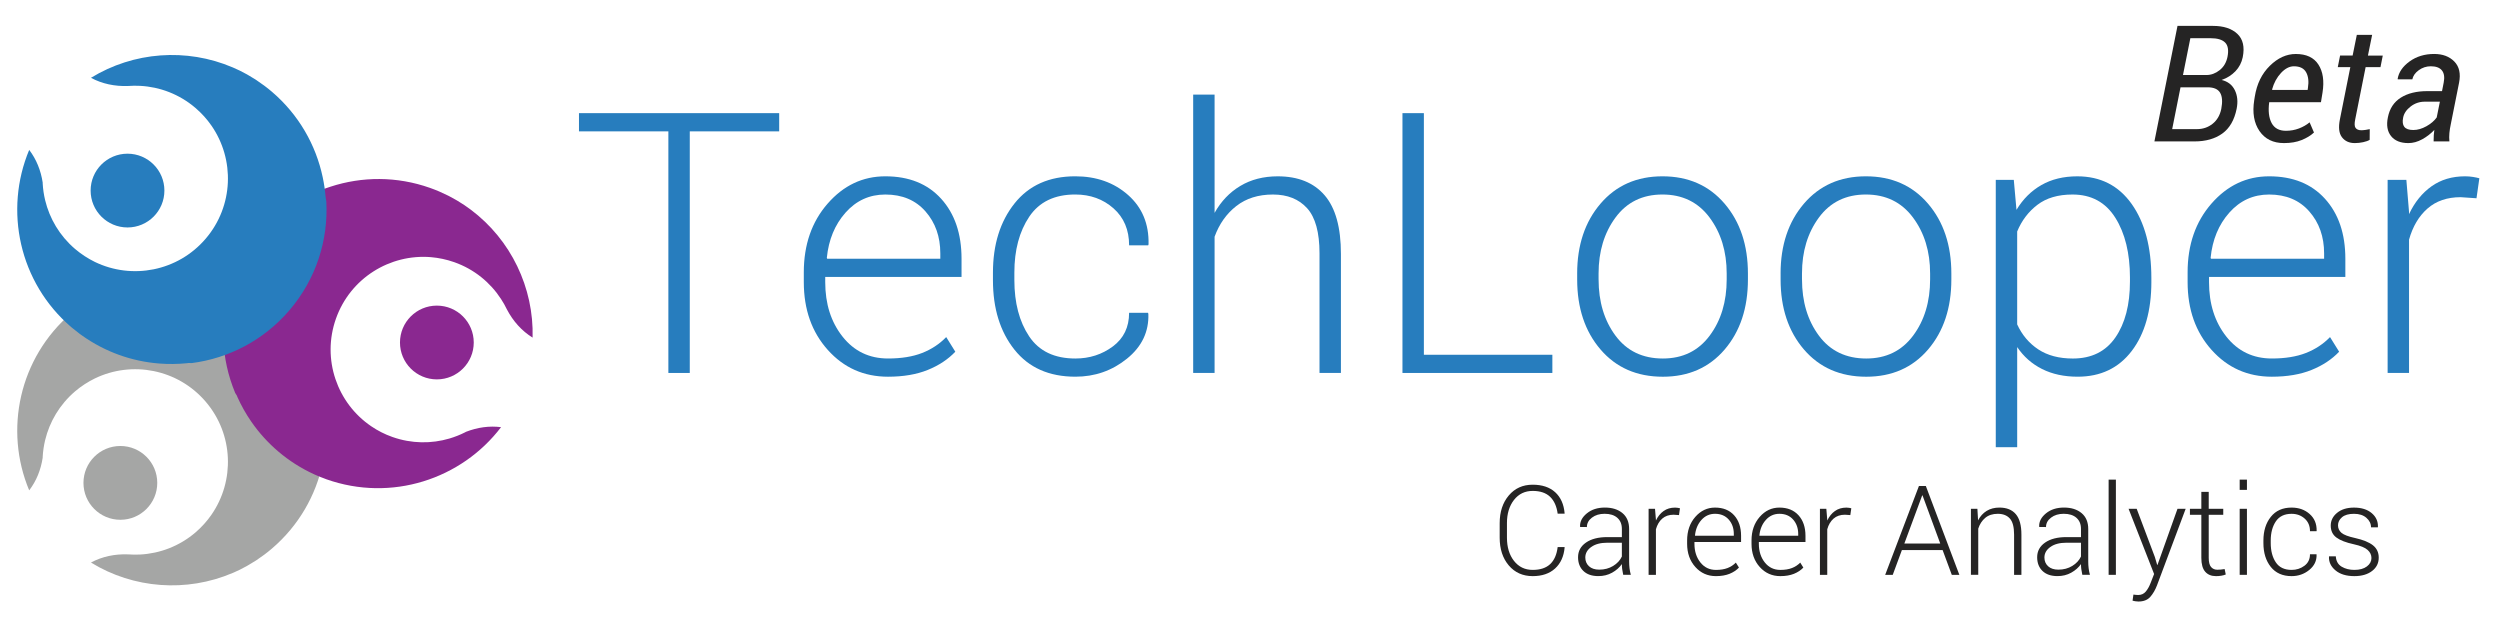
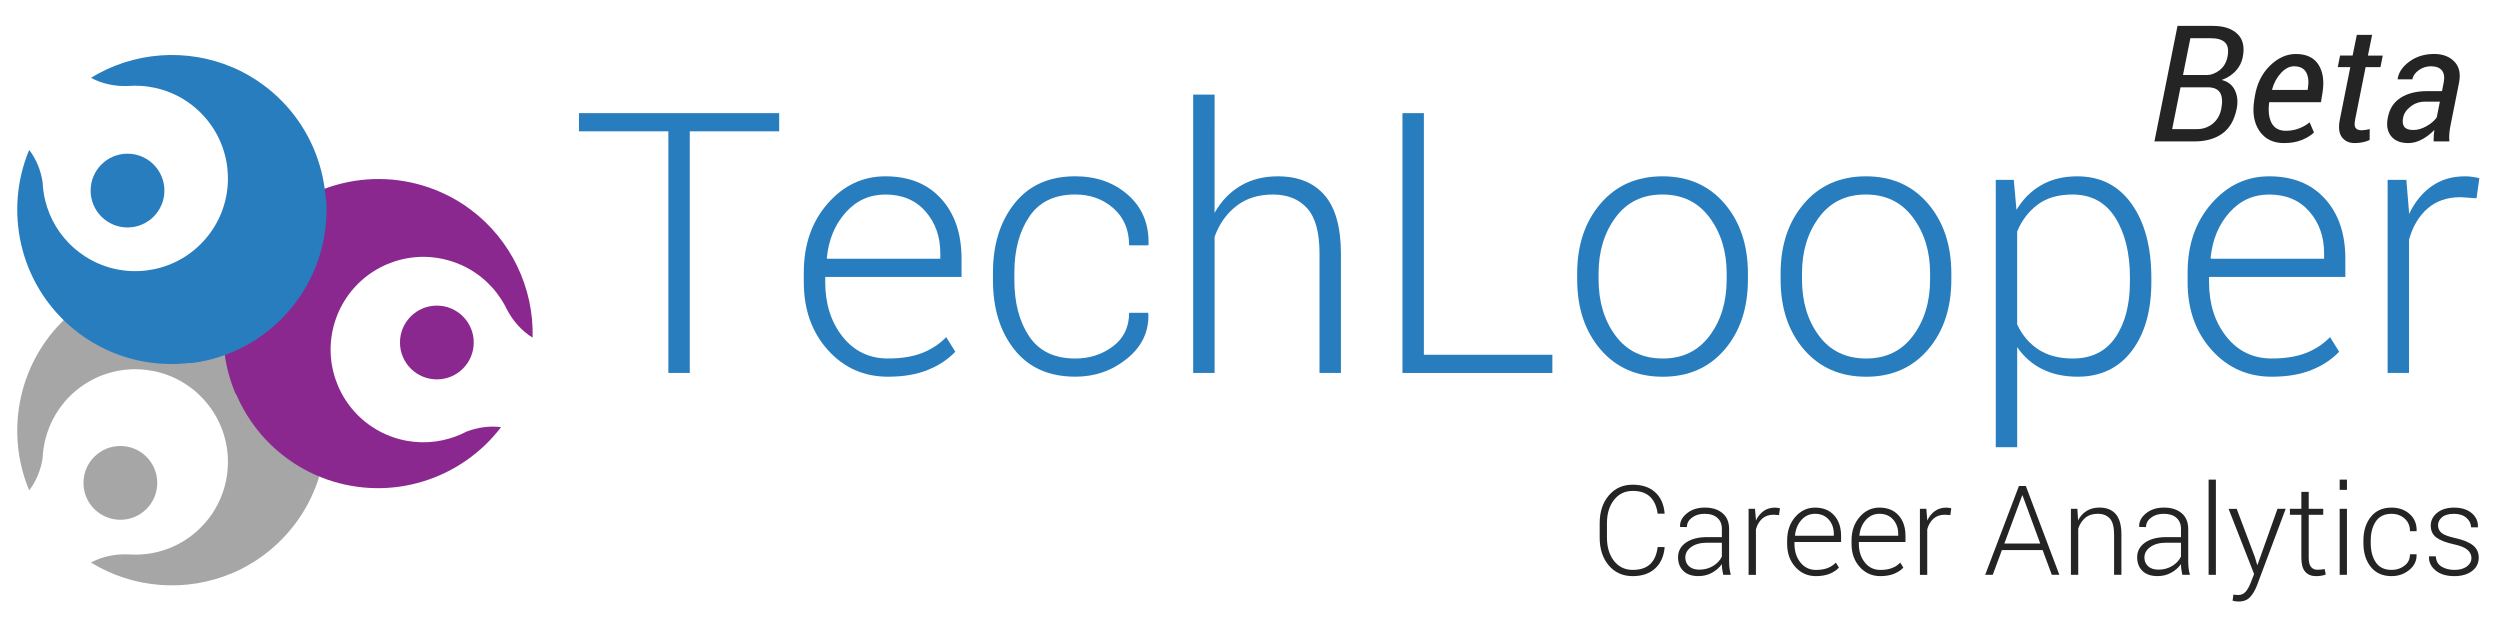
<svg xmlns="http://www.w3.org/2000/svg" version="1.1" id="Layer_1" x="0px" y="0px" width="200px" height="50px" viewBox="0 0 200 50" enable-background="new 0 0 200 50" xml:space="preserve">
  <circle fill="#A5A6A5" cx="9.629" cy="38.631" r="2.952" />
  <circle fill="#8A2890" cx="34.949" cy="27.4" r="2.951" />
-   <path fill="#A5A6A5" d="M26.106,35.104c-0.018,0.123-0.044,0.242-0.058,0.365c-0.041,0.53-0.121,1.059-0.231,1.581  c-0.544,2.572-1.908,4.991-4.062,6.834c-0.397,0.339-0.81,0.648-1.235,0.929c-0.033,0.021-0.065,0.043-0.098,0.062  c-0.171,0.109-0.343,0.216-0.519,0.314c-0.049,0.03-0.099,0.062-0.149,0.088c-0.186,0.104-0.377,0.205-0.567,0.3  c-0.159,0.073-0.318,0.147-0.48,0.221c-0.033,0.013-0.066,0.028-0.099,0.041c-3.681,1.57-7.924,1.259-11.331-0.836  c0.893-0.481,1.914-0.694,2.977-0.653c0.318,0.023,0.638,0.028,0.956,0.012c1.575-0.082,3.136-0.664,4.428-1.766  c0.496-0.429,0.922-0.902,1.276-1.414c1.877-2.701,1.78-6.428-0.458-9.047c-2.237-2.615-5.904-3.293-8.865-1.861  C7.033,30.546,6.497,30.891,6,31.314c-1.234,1.059-2.035,2.43-2.389,3.896c-0.105,0.438-0.17,0.879-0.195,1.325l-0.001,0.082  c-0.147,0.971-0.507,1.864-1.079,2.612C0.315,34.408,1.521,28.632,5.712,25.05c0.041-0.036,0.084-0.069,0.125-0.103  c0.173-0.145,0.35-0.285,0.529-0.417c0.063-0.047,0.125-0.093,0.188-0.137c1.867-1.327,4-2.071,6.163-2.245  c0.746-0.062,1.494-0.054,2.237,0.021l0.136,0.021c0.085,0,0.167-0.005,0.25-0.007c2.935,0.379,5.745,1.804,7.82,4.231  C25.305,28.924,26.269,32.048,26.106,35.104z" />
-   <path fill="#8A2890" d="M24.621,15.653c0.116-0.045,0.233-0.083,0.346-0.133c0.481-0.229,0.976-0.424,1.483-0.588  c2.501-0.815,5.279-0.845,7.95,0.099c0.494,0.174,0.966,0.378,1.422,0.606c0.035,0.018,0.071,0.035,0.106,0.053  c0.179,0.093,0.357,0.19,0.53,0.291c0.051,0.03,0.1,0.057,0.151,0.087c0.184,0.108,0.363,0.225,0.541,0.342  c0.146,0.099,0.29,0.202,0.431,0.305c0.029,0.021,0.058,0.042,0.086,0.064c3.203,2.401,5.049,6.234,4.941,10.23  c-0.864-0.532-1.56-1.311-2.053-2.251c-0.138-0.287-0.295-0.566-0.47-0.833c-0.858-1.322-2.142-2.386-3.744-2.951  c-0.615-0.216-1.241-0.348-1.862-0.401c-3.278-0.273-6.456,1.673-7.604,4.921s0.1,6.761,2.82,8.605  c0.515,0.352,1.083,0.644,1.699,0.86c1.531,0.541,3.121,0.549,4.568,0.121c0.431-0.129,0.848-0.293,1.247-0.495l0.072-0.041  c0.915-0.355,1.87-0.492,2.804-0.371c-3.171,4.166-8.775,6.01-13.974,4.169c-0.052-0.018-0.101-0.038-0.15-0.059  c-0.212-0.077-0.423-0.159-0.626-0.249c-0.071-0.03-0.14-0.062-0.211-0.092c-2.083-0.954-3.795-2.434-5.026-4.217  c-0.425-0.615-0.793-1.269-1.099-1.949l-0.051-0.129c-0.041-0.07-0.088-0.141-0.131-0.209c-1.14-2.731-1.311-5.879-0.246-8.89  C19.672,19.436,21.893,17.043,24.621,15.653z" />
+   <path fill="#A5A6A5" d="M26.106,35.104c-0.018,0.123-0.044,0.242-0.058,0.365c-0.041,0.53-0.121,1.059-0.231,1.581  c-0.544,2.572-1.908,4.991-4.062,6.834c-0.397,0.339-0.81,0.648-1.235,0.929c-0.033,0.021-0.065,0.043-0.098,0.062  c-0.171,0.109-0.343,0.216-0.519,0.314c-0.049,0.029-0.099,0.062-0.149,0.088c-0.186,0.104-0.377,0.205-0.567,0.3  c-0.159,0.073-0.318,0.147-0.48,0.221c-0.033,0.013-0.066,0.028-0.099,0.041c-3.681,1.57-7.924,1.259-11.331-0.836  c0.893-0.481,1.914-0.694,2.977-0.653c0.318,0.023,0.638,0.028,0.956,0.012c1.575-0.081,3.136-0.663,4.428-1.766  c0.496-0.429,0.922-0.902,1.276-1.414c1.877-2.701,1.78-6.428-0.458-9.047c-2.237-2.615-5.904-3.293-8.865-1.861  C7.033,30.546,6.497,30.891,6,31.314c-1.234,1.059-2.035,2.43-2.389,3.896c-0.105,0.438-0.17,0.879-0.195,1.325l-0.001,0.082  c-0.147,0.971-0.507,1.863-1.079,2.611c-2.021-4.82-0.815-10.597,3.376-14.179c0.041-0.036,0.084-0.069,0.125-0.103  c0.173-0.146,0.35-0.285,0.529-0.417c0.063-0.047,0.125-0.093,0.188-0.137c1.867-1.327,4-2.071,6.163-2.245  c0.746-0.062,1.494-0.054,2.237,0.021l0.136,0.021c0.085,0,0.167-0.005,0.25-0.007c2.935,0.379,5.745,1.804,7.82,4.231  C25.305,28.924,26.269,32.048,26.106,35.104z" />
+   <path fill="#8A2890" d="M24.621,15.653c0.116-0.045,0.233-0.083,0.346-0.133c0.481-0.229,0.976-0.424,1.483-0.588  c2.501-0.815,5.279-0.845,7.95,0.099c0.494,0.174,0.966,0.378,1.422,0.606c0.035,0.018,0.071,0.035,0.106,0.053  c0.179,0.093,0.357,0.19,0.53,0.291c0.051,0.03,0.1,0.057,0.151,0.087c0.184,0.108,0.363,0.225,0.541,0.342  c0.146,0.099,0.29,0.202,0.431,0.305c0.029,0.021,0.058,0.042,0.086,0.064c3.203,2.401,5.049,6.234,4.941,10.23  c-0.864-0.532-1.56-1.311-2.053-2.251c-0.138-0.287-0.295-0.566-0.47-0.833c-0.858-1.322-2.142-2.386-3.744-2.951  c-0.615-0.216-1.241-0.348-1.862-0.401c-3.278-0.273-6.456,1.673-7.604,4.921s0.1,6.761,2.82,8.605  c0.515,0.352,1.083,0.644,1.699,0.859c1.531,0.541,3.121,0.549,4.568,0.121c0.431-0.129,0.848-0.293,1.247-0.495l0.072-0.041  c0.915-0.354,1.87-0.492,2.804-0.371c-3.171,4.166-8.775,6.011-13.974,4.169c-0.052-0.018-0.101-0.037-0.15-0.059  c-0.212-0.077-0.423-0.159-0.626-0.249c-0.071-0.03-0.14-0.062-0.211-0.093c-2.083-0.953-3.795-2.434-5.026-4.217  c-0.425-0.615-0.793-1.269-1.099-1.949l-0.051-0.129c-0.041-0.069-0.088-0.141-0.131-0.209c-1.14-2.73-1.311-5.879-0.246-8.89  C19.672,19.436,21.893,17.043,24.621,15.653z" />
  <circle fill="#277DBE" cx="10.201" cy="15.246" r="2.951" />
-   <path fill="#277DBE" d="M26.106,16.124c-0.018-0.123-0.044-0.244-0.058-0.366c-0.041-0.53-0.121-1.058-0.231-1.579  c-0.544-2.574-1.908-4.995-4.062-6.837c-0.397-0.338-0.81-0.646-1.235-0.927c-0.033-0.021-0.065-0.043-0.098-0.065  c-0.171-0.11-0.343-0.212-0.519-0.313c-0.049-0.029-0.099-0.06-0.149-0.088c-0.186-0.104-0.377-0.203-0.567-0.297  c-0.159-0.078-0.318-0.149-0.48-0.22c-0.033-0.015-0.066-0.029-0.099-0.043c-3.681-1.571-7.924-1.255-11.331,0.836  C8.17,6.707,9.191,6.92,10.254,6.878c0.318-0.023,0.638-0.027,0.956-0.01c1.575,0.082,3.136,0.664,4.428,1.768  c0.496,0.425,0.922,0.9,1.276,1.411c1.877,2.703,1.78,6.429-0.458,9.047c-2.237,2.619-5.904,3.294-8.865,1.861  C7.033,20.681,6.497,20.335,6,19.912c-1.234-1.056-2.035-2.429-2.389-3.896c-0.105-0.437-0.17-0.881-0.195-1.326l-0.001-0.084  c-0.147-0.969-0.507-1.865-1.079-2.614C0.315,16.819,1.521,22.598,5.712,26.18c0.041,0.033,0.084,0.066,0.125,0.101  c0.173,0.144,0.35,0.284,0.529,0.418c0.063,0.046,0.125,0.093,0.188,0.136c1.867,1.329,4,2.073,6.163,2.245  c0.746,0.06,1.494,0.051,2.237-0.022l0.136-0.019c0.085,0,0.167,0.005,0.25,0.008c2.935-0.38,5.745-1.805,7.82-4.233  C25.305,22.302,26.269,19.182,26.106,16.124z" />
+   <path fill="#277DBE" d="M26.106,16.124c-0.018-0.123-0.044-0.244-0.058-0.366c-0.041-0.53-0.121-1.058-0.231-1.579  c-0.544-2.574-1.908-4.995-4.062-6.837c-0.397-0.338-0.81-0.646-1.235-0.927c-0.033-0.021-0.065-0.043-0.098-0.065  c-0.171-0.11-0.343-0.212-0.519-0.313c-0.049-0.029-0.099-0.06-0.149-0.088c-0.186-0.104-0.377-0.203-0.567-0.297  c-0.159-0.078-0.318-0.149-0.48-0.22c-0.033-0.015-0.066-0.029-0.099-0.043c-3.681-1.571-7.924-1.255-11.331,0.836  C8.17,6.707,9.191,6.92,10.254,6.878c0.318-0.023,0.638-0.027,0.956-0.01c1.575,0.082,3.136,0.664,4.428,1.768  c0.496,0.425,0.922,0.9,1.276,1.411c1.877,2.703,1.78,6.429-0.458,9.047c-2.237,2.619-5.904,3.294-8.865,1.861  C7.033,20.681,6.497,20.335,6,19.912c-1.234-1.056-2.035-2.429-2.389-3.896c-0.105-0.437-0.17-0.881-0.195-1.326l-0.001-0.084  c-0.147-0.969-0.507-1.865-1.079-2.614C0.315,16.819,1.521,22.598,5.712,26.18c0.041,0.033,0.084,0.066,0.125,0.102  c0.173,0.144,0.35,0.283,0.529,0.418c0.063,0.046,0.125,0.093,0.188,0.136c1.867,1.329,4,2.073,6.163,2.245  c0.746,0.061,1.494,0.051,2.237-0.021l0.136-0.02c0.085,0,0.167,0.005,0.25,0.008c2.935-0.38,5.745-1.805,7.82-4.233  C25.305,22.302,26.269,19.182,26.106,16.124z" />
  <g enable-background="new    ">
-     <path fill="#277DBE" d="M62.334,10.509h-7.152v19.328H53.47V10.509h-7.152V9.052h16.017V10.509z" />
-     <path fill="#277DBE" d="M71.042,30.137c-1.932,0-3.538-0.714-4.818-2.142c-1.28-1.427-1.92-3.235-1.92-5.424v-0.785   c0-2.208,0.635-4.04,1.906-5.496s2.81-2.185,4.618-2.185c1.894,0,3.383,0.6,4.468,1.799s1.627,2.798,1.627,4.797v1.456H66.018   v0.413c0,1.737,0.461,3.19,1.385,4.358c0.923,1.168,2.136,1.752,3.64,1.752c1.065,0,1.975-0.147,2.727-0.442   c0.751-0.295,1.394-0.719,1.927-1.271l0.728,1.17c-0.581,0.612-1.316,1.098-2.206,1.458C73.329,29.956,72.27,30.137,71.042,30.137z    M70.828,15.562c-1.266,0-2.327,0.482-3.183,1.445s-1.356,2.171-1.499,3.623l0.029,0.071h9.05v-0.428   c0-1.338-0.395-2.458-1.185-3.359S72.18,15.562,70.828,15.562z" />
-     <path fill="#277DBE" d="M86.031,28.681c1.132,0,2.131-0.322,2.998-0.967c0.866-0.645,1.299-1.541,1.299-2.688h1.513l0.028,0.086   c0.047,1.427-0.523,2.621-1.713,3.583c-1.19,0.961-2.565,1.441-4.125,1.441c-2.104,0-3.729-0.721-4.875-2.163   c-1.147-1.441-1.72-3.295-1.72-5.56v-0.6c0-2.246,0.576-4.092,1.727-5.539c1.151-1.446,2.77-2.17,4.854-2.17   c1.694,0,3.105,0.5,4.233,1.499c1.127,0.999,1.672,2.312,1.634,3.94l-0.028,0.085h-1.527c0-1.236-0.417-2.225-1.25-2.962   c-0.833-0.737-1.854-1.106-3.062-1.106c-1.656,0-2.881,0.592-3.676,1.775s-1.192,2.674-1.192,4.471v0.599   c0,1.825,0.395,3.327,1.185,4.506C83.124,28.092,84.356,28.681,86.031,28.681z" />
-     <path fill="#277DBE" d="M97.166,17.032c0.514-0.923,1.199-1.642,2.056-2.155c0.857-0.515,1.856-0.771,2.998-0.771   c1.628,0,2.877,0.505,3.748,1.514s1.306,2.574,1.306,4.696v9.521h-1.713v-9.569c0-1.678-0.331-2.882-0.992-3.611   s-1.573-1.095-2.733-1.095c-1.171,0-2.148,0.308-2.934,0.923s-1.363,1.433-1.735,2.453v10.899h-1.713V7.567h1.713V17.032z" />
+     <path fill="#277DBE" d="M62.334,10.509h-7.152v19.328H53.47V10.509h-7.152V9.052h16.017L62.334,10.509L62.334,10.509z" />
+     <path fill="#277DBE" d="M71.042,30.137c-1.932,0-3.538-0.714-4.818-2.142c-1.28-1.427-1.92-3.235-1.92-5.424v-0.785   c0-2.208,0.635-4.04,1.906-5.496s2.81-2.185,4.618-2.185c1.894,0,3.383,0.6,4.468,1.799c1.085,1.199,1.627,2.798,1.627,4.797v1.456   H66.018v0.413c0,1.737,0.461,3.19,1.385,4.358c0.923,1.168,2.136,1.752,3.64,1.752c1.065,0,1.975-0.146,2.727-0.441   c0.751-0.295,1.394-0.719,1.927-1.271l0.728,1.17c-0.581,0.612-1.316,1.098-2.206,1.458C73.329,29.956,72.27,30.137,71.042,30.137z    M70.828,15.562c-1.266,0-2.327,0.482-3.183,1.445s-1.356,2.171-1.499,3.623l0.029,0.071h9.05v-0.428   c0-1.338-0.395-2.458-1.185-3.359S72.18,15.562,70.828,15.562z" />
+     <path fill="#277DBE" d="M86.031,28.682c1.132,0,2.131-0.322,2.998-0.968c0.866-0.646,1.299-1.541,1.299-2.688h1.513l0.028,0.086   c0.047,1.427-0.523,2.621-1.713,3.583c-1.19,0.961-2.565,1.44-4.125,1.44c-2.104,0-3.729-0.721-4.875-2.163   c-1.147-1.44-1.72-3.295-1.72-5.56v-0.6c0-2.246,0.576-4.092,1.727-5.539c1.151-1.446,2.77-2.17,4.854-2.17   c1.694,0,3.105,0.5,4.233,1.499c1.127,0.999,1.672,2.312,1.634,3.94l-0.028,0.085h-1.527c0-1.236-0.417-2.225-1.25-2.962   s-1.854-1.106-3.062-1.106c-1.656,0-2.881,0.592-3.676,1.775c-0.795,1.183-1.192,2.674-1.192,4.471v0.599   c0,1.825,0.395,3.327,1.185,4.506C83.124,28.092,84.356,28.682,86.031,28.682z" />
+     <path fill="#277DBE" d="M97.166,17.032c0.514-0.923,1.199-1.642,2.056-2.155c0.857-0.515,1.856-0.771,2.999-0.771   c1.627,0,2.877,0.505,3.747,1.514c0.871,1.009,1.306,2.574,1.306,4.696v9.521h-1.713v-9.569c0-1.678-0.33-2.882-0.992-3.611   c-0.66-0.729-1.572-1.095-2.732-1.095c-1.171,0-2.148,0.308-2.934,0.923c-0.786,0.615-1.363,1.433-1.735,2.453v10.899h-1.713V7.567   h1.713L97.166,17.032L97.166,17.032z" />
    <path fill="#277DBE" d="M113.91,28.381h10.279v1.456h-11.992V9.052h1.713V28.381z" />
-     <path fill="#277DBE" d="M126.173,21.886c0-2.274,0.624-4.14,1.87-5.596s2.898-2.185,4.953-2.185c2.065,0,3.721,0.729,4.969,2.185   c1.246,1.456,1.869,3.321,1.869,5.596v0.471c0,2.284-0.621,4.152-1.862,5.604c-1.242,1.451-2.892,2.177-4.946,2.177   c-2.075,0-3.736-0.726-4.982-2.177s-1.87-3.319-1.87-5.604V21.886z M127.887,22.35c0,1.787,0.451,3.289,1.355,4.506   s2.165,1.825,3.783,1.825c1.589,0,2.838-0.608,3.747-1.825s1.363-2.719,1.363-4.506v-0.471c0-1.759-0.457-3.251-1.37-4.478   c-0.914-1.227-2.17-1.84-3.77-1.84c-1.598,0-2.85,0.613-3.754,1.84s-1.355,2.719-1.355,4.478V22.35z" />
-     <path fill="#277DBE" d="M142.447,21.886c0-2.274,0.623-4.14,1.869-5.596c1.247-1.456,2.898-2.185,4.954-2.185   c2.065,0,3.721,0.729,4.968,2.185c1.246,1.456,1.87,3.321,1.87,5.596v0.471c0,2.284-0.621,4.152-1.862,5.604   c-1.242,1.451-2.892,2.177-4.947,2.177c-2.074,0-3.735-0.726-4.982-2.177c-1.246-1.451-1.869-3.319-1.869-5.604V21.886z    M144.16,22.35c0,1.787,0.451,3.289,1.355,4.506s2.166,1.825,3.783,1.825c1.59,0,2.838-0.608,3.748-1.825   c0.908-1.217,1.363-2.719,1.363-4.506v-0.471c0-1.759-0.457-3.251-1.371-4.478s-2.17-1.84-3.769-1.84s-2.851,0.613-3.755,1.84   s-1.355,2.719-1.355,4.478V22.35z" />
-     <path fill="#277DBE" d="M172.11,22.542c0,2.312-0.523,4.157-1.569,5.532c-1.048,1.375-2.49,2.062-4.326,2.062   c-1.085,0-2.034-0.205-2.848-0.614c-0.814-0.408-1.478-0.994-1.992-1.756v8.009h-1.713V14.392h1.442l0.214,2.397   c0.514-0.856,1.178-1.518,1.992-1.984c0.812-0.466,1.771-0.699,2.876-0.699c1.855,0,3.307,0.74,4.354,2.22   c1.046,1.48,1.569,3.452,1.569,5.917V22.542z M170.397,22.221c0-1.962-0.39-3.562-1.171-4.801c-0.78-1.239-1.922-1.858-3.426-1.858   c-1.151,0-2.086,0.274-2.805,0.822s-1.259,1.26-1.621,2.136v7.432c0.391,0.848,0.955,1.515,1.692,2.001   c0.737,0.485,1.658,0.729,2.763,0.729c1.493,0,2.629-0.562,3.404-1.687s1.163-2.615,1.163-4.473V22.221z" />
-     <path fill="#277DBE" d="M181.746,30.137c-1.932,0-3.537-0.714-4.817-2.142c-1.28-1.427-1.92-3.235-1.92-5.424v-0.785   c0-2.208,0.636-4.04,1.905-5.496c1.271-1.456,2.811-2.185,4.618-2.185c1.894,0,3.384,0.6,4.468,1.799   c1.086,1.199,1.628,2.798,1.628,4.797v1.456h-10.906v0.413c0,1.737,0.462,3.19,1.385,4.358s2.136,1.752,3.64,1.752   c1.066,0,1.975-0.147,2.727-0.442s1.395-0.719,1.928-1.271l0.729,1.17c-0.581,0.612-1.316,1.098-2.206,1.458   S182.975,30.137,181.746,30.137z M181.532,15.562c-1.266,0-2.327,0.482-3.183,1.445c-0.857,0.963-1.357,2.171-1.5,3.623   l0.029,0.071h9.051v-0.428c0-1.338-0.396-2.458-1.186-3.359S182.884,15.562,181.532,15.562z" />
-     <path fill="#277DBE" d="M198.12,15.861l-1.271-0.086c-1.076,0-1.959,0.303-2.648,0.907s-1.183,1.435-1.478,2.491v10.663h-1.713   V14.392h1.499l0.214,2.569v0.171c0.447-0.951,1.047-1.693,1.799-2.227s1.646-0.8,2.684-0.8c0.22,0,0.431,0.017,0.636,0.05   c0.204,0.034,0.373,0.069,0.506,0.107L198.12,15.861z" />
+     <path fill="#277DBE" d="M126.173,21.886c0-2.274,0.624-4.14,1.87-5.596s2.898-2.185,4.953-2.185c2.064,0,3.721,0.729,4.969,2.185   c1.246,1.456,1.869,3.321,1.869,5.596v0.471c0,2.284-0.621,4.152-1.861,5.604c-1.242,1.451-2.893,2.178-4.947,2.178   c-2.074,0-3.735-0.727-4.981-2.178s-1.87-3.319-1.87-5.604L126.173,21.886L126.173,21.886z M127.887,22.35   c0,1.787,0.451,3.289,1.355,4.505c0.904,1.218,2.165,1.826,3.783,1.826c1.589,0,2.838-0.608,3.746-1.826   c0.91-1.217,1.363-2.718,1.363-4.505v-0.471c0-1.759-0.457-3.251-1.369-4.478c-0.914-1.227-2.17-1.84-3.771-1.84   c-1.599,0-2.851,0.613-3.754,1.84c-0.904,1.227-1.354,2.719-1.354,4.478V22.35L127.887,22.35z" />
+     <path fill="#277DBE" d="M142.447,21.886c0-2.274,0.623-4.14,1.869-5.596s2.897-2.185,4.953-2.185c2.065,0,3.722,0.729,4.969,2.185   c1.246,1.456,1.869,3.321,1.869,5.596v0.471c0,2.284-0.621,4.152-1.861,5.604c-1.242,1.451-2.893,2.178-4.947,2.178   c-2.074,0-3.734-0.727-4.982-2.178c-1.246-1.451-1.868-3.319-1.868-5.604L142.447,21.886L142.447,21.886z M144.16,22.35   c0,1.787,0.451,3.289,1.355,4.505c0.903,1.218,2.166,1.826,3.782,1.826c1.591,0,2.838-0.608,3.748-1.826   c0.908-1.217,1.363-2.718,1.363-4.505v-0.471c0-1.759-0.457-3.251-1.371-4.478s-2.17-1.84-3.769-1.84   c-1.6,0-2.852,0.613-3.756,1.84s-1.354,2.719-1.354,4.478L144.16,22.35L144.16,22.35z" />
+     <path fill="#277DBE" d="M172.109,22.542c0,2.312-0.522,4.157-1.568,5.532c-1.048,1.375-2.49,2.062-4.326,2.062   c-1.085,0-2.033-0.204-2.848-0.614c-0.814-0.407-1.479-0.994-1.992-1.756v8.01h-1.713V14.392h1.441l0.215,2.397   c0.514-0.856,1.178-1.518,1.992-1.984c0.812-0.466,1.771-0.699,2.875-0.699c1.855,0,3.308,0.74,4.354,2.22   c1.046,1.48,1.569,3.452,1.569,5.917V22.542L172.109,22.542z M170.396,22.221c0-1.962-0.39-3.562-1.17-4.801   c-0.781-1.239-1.922-1.858-3.427-1.858c-1.151,0-2.086,0.274-2.805,0.822c-0.72,0.548-1.259,1.26-1.621,2.136v7.432   c0.392,0.848,0.955,1.515,1.692,2.001c0.736,0.484,1.658,0.729,2.763,0.729c1.493,0,2.629-0.562,3.403-1.687   c0.775-1.125,1.164-2.615,1.164-4.473V22.221L170.396,22.221z" />
+     <path fill="#277DBE" d="M181.746,30.137c-1.932,0-3.537-0.714-4.816-2.142c-1.281-1.427-1.921-3.235-1.921-5.424v-0.785   c0-2.208,0.636-4.04,1.905-5.496c1.271-1.456,2.811-2.185,4.618-2.185c1.894,0,3.384,0.6,4.468,1.799   c1.086,1.199,1.628,2.798,1.628,4.797v1.456h-10.905v0.413c0,1.737,0.461,3.19,1.385,4.358c0.922,1.168,2.136,1.752,3.64,1.752   c1.065,0,1.976-0.146,2.728-0.441s1.395-0.719,1.928-1.271l0.729,1.17c-0.581,0.612-1.316,1.098-2.206,1.458   S182.975,30.137,181.746,30.137z M181.532,15.562c-1.267,0-2.327,0.482-3.183,1.445c-0.857,0.963-1.357,2.171-1.5,3.623   l0.028,0.071h9.052v-0.428c0-1.338-0.396-2.458-1.187-3.359S182.884,15.562,181.532,15.562z" />
+     <path fill="#277DBE" d="M198.12,15.861l-1.271-0.086c-1.076,0-1.959,0.303-2.648,0.907s-1.184,1.435-1.479,2.491v10.663h-1.713   V14.392h1.499l0.214,2.569v0.171c0.447-0.951,1.047-1.693,1.799-2.227c0.752-0.534,1.646-0.8,2.685-0.8   c0.22,0,0.431,0.017,0.636,0.05c0.204,0.034,0.373,0.069,0.506,0.107L198.12,15.861z" />
  </g>
  <g enable-background="new    ">
-     <path fill="#252424" d="M125.16,43.766l0.01,0.029c-0.062,0.713-0.316,1.273-0.762,1.683c-0.445,0.408-1.043,0.612-1.792,0.612   c-0.791,0-1.429-0.286-1.914-0.856c-0.485-0.572-0.728-1.312-0.728-2.22v-1.157c0-0.905,0.242-1.645,0.728-2.219   c0.485-0.575,1.123-0.862,1.914-0.862c0.755,0,1.354,0.2,1.797,0.601s0.694,0.964,0.757,1.689l-0.01,0.029h-0.547   c-0.078-0.589-0.281-1.04-0.607-1.353c-0.328-0.312-0.791-0.469-1.39-0.469c-0.622,0-1.12,0.24-1.497,0.722   c-0.375,0.481-0.563,1.099-0.563,1.85v1.166c0,0.761,0.188,1.382,0.563,1.861c0.377,0.479,0.875,0.72,1.497,0.72   c0.599,0,1.063-0.152,1.392-0.458c0.328-0.305,0.531-0.761,0.605-1.368H125.16z" />
-     <path fill="#252424" d="M129.857,45.987c-0.039-0.179-0.066-0.334-0.083-0.464s-0.024-0.262-0.024-0.396   c-0.195,0.276-0.455,0.506-0.781,0.688s-0.691,0.273-1.099,0.273c-0.515,0-0.914-0.137-1.198-0.41   c-0.285-0.273-0.428-0.64-0.428-1.099c0-0.488,0.211-0.879,0.633-1.172c0.421-0.293,0.99-0.439,1.706-0.439h1.167v-0.654   c0-0.378-0.121-0.674-0.363-0.889c-0.243-0.215-0.582-0.322-1.019-0.322c-0.407,0-0.745,0.103-1.013,0.308   c-0.27,0.205-0.403,0.456-0.403,0.752l-0.537-0.005l-0.01-0.029c-0.02-0.394,0.16-0.746,0.54-1.057   c0.379-0.312,0.861-0.467,1.447-0.467c0.582,0,1.051,0.148,1.406,0.444s0.532,0.721,0.532,1.274v2.598   c0,0.186,0.011,0.366,0.032,0.542c0.021,0.176,0.056,0.35,0.104,0.522H129.857z M127.938,45.572c0.42,0,0.791-0.099,1.113-0.296   c0.322-0.196,0.556-0.448,0.698-0.754v-1.104h-1.177c-0.53,0-0.954,0.113-1.272,0.34c-0.316,0.226-0.476,0.507-0.476,0.842   c0,0.286,0.099,0.52,0.296,0.701C127.317,45.481,127.59,45.572,127.938,45.572z" />
-     <path fill="#252424" d="M134.32,41.207l-0.435-0.029c-0.368,0-0.67,0.104-0.905,0.31c-0.236,0.207-0.404,0.491-0.506,0.853v3.647   h-0.586v-5.283h0.513l0.073,0.879v0.059c0.152-0.325,0.357-0.579,0.615-0.762s0.562-0.273,0.918-0.273   c0.074,0,0.147,0.006,0.217,0.018c0.07,0.011,0.129,0.023,0.174,0.036L134.32,41.207z" />
-     <path fill="#252424" d="M137.274,46.09c-0.661,0-1.21-0.244-1.647-0.732c-0.438-0.488-0.657-1.106-0.657-1.855v-0.269   c0-0.755,0.218-1.382,0.651-1.88c0.436-0.498,0.961-0.747,1.58-0.747c0.648,0,1.157,0.205,1.528,0.615s0.557,0.957,0.557,1.641   v0.498h-3.73v0.142c0,0.594,0.157,1.091,0.474,1.49s0.73,0.6,1.245,0.6c0.364,0,0.675-0.051,0.933-0.151s0.477-0.246,0.659-0.435   l0.249,0.4c-0.199,0.209-0.45,0.375-0.754,0.499C138.057,46.028,137.694,46.09,137.274,46.09z M137.201,41.104   c-0.434,0-0.796,0.165-1.089,0.494c-0.293,0.33-0.464,0.742-0.513,1.239l0.01,0.024h3.096v-0.146c0-0.457-0.135-0.841-0.405-1.148   C138.029,41.259,137.664,41.104,137.201,41.104z" />
-     <path fill="#252424" d="M142.426,46.09c-0.66,0-1.21-0.244-1.648-0.732c-0.438-0.488-0.656-1.106-0.656-1.855v-0.269   c0-0.755,0.217-1.382,0.652-1.88c0.434-0.498,0.961-0.747,1.579-0.747c0.647,0,1.157,0.205,1.528,0.615s0.557,0.957,0.557,1.641   v0.498h-3.73v0.142c0,0.594,0.158,1.091,0.474,1.49s0.731,0.6,1.245,0.6c0.365,0,0.676-0.051,0.933-0.151s0.478-0.246,0.659-0.435   l0.249,0.4c-0.198,0.209-0.45,0.375-0.755,0.499C143.208,46.028,142.846,46.09,142.426,46.09z M142.353,41.104   c-0.433,0-0.796,0.165-1.089,0.494c-0.293,0.33-0.464,0.742-0.513,1.239l0.01,0.024h3.096v-0.146c0-0.457-0.136-0.841-0.405-1.148   C143.182,41.259,142.814,41.104,142.353,41.104z" />
-     <path fill="#252424" d="M148.026,41.207l-0.435-0.029c-0.367,0-0.67,0.104-0.906,0.31c-0.235,0.207-0.404,0.491-0.505,0.853v3.647   h-0.586v-5.283h0.513l0.073,0.879v0.059c0.153-0.325,0.358-0.579,0.615-0.762s0.563-0.273,0.918-0.273   c0.075,0,0.147,0.006,0.218,0.018c0.069,0.011,0.127,0.023,0.173,0.036L148.026,41.207z" />
-     <path fill="#252424" d="M155.409,44.005h-3.257l-0.732,1.982h-0.605l2.7-7.109h0.552l2.681,7.109h-0.605L155.409,44.005z    M152.348,43.482h2.871l-1.416-3.848h-0.029L152.348,43.482z" />
-     <path fill="#252424" d="M158.192,40.704l0.054,0.923c0.17-0.325,0.398-0.577,0.686-0.755c0.289-0.177,0.629-0.266,1.023-0.266   c0.572,0,1.01,0.175,1.309,0.525c0.299,0.35,0.449,0.896,0.449,1.638v3.218h-0.586v-3.22c0-0.606-0.113-1.035-0.34-1.286   c-0.226-0.251-0.547-0.377-0.964-0.377c-0.41,0-0.745,0.108-1.003,0.325c-0.26,0.217-0.445,0.505-0.56,0.863v3.694h-0.586v-5.283   H158.192z" />
-     <path fill="#252424" d="M166.586,45.987c-0.039-0.179-0.066-0.334-0.083-0.464s-0.024-0.262-0.024-0.396   c-0.195,0.276-0.455,0.506-0.781,0.688s-0.691,0.273-1.099,0.273c-0.515,0-0.914-0.137-1.198-0.41   c-0.285-0.273-0.428-0.64-0.428-1.099c0-0.488,0.211-0.879,0.633-1.172c0.421-0.293,0.99-0.439,1.706-0.439h1.167v-0.654   c0-0.378-0.121-0.674-0.363-0.889c-0.243-0.215-0.582-0.322-1.019-0.322c-0.407,0-0.745,0.103-1.013,0.308   c-0.27,0.205-0.403,0.456-0.403,0.752l-0.537-0.005l-0.01-0.029c-0.02-0.394,0.16-0.746,0.54-1.057   c0.379-0.312,0.861-0.467,1.447-0.467c0.582,0,1.051,0.148,1.406,0.444s0.532,0.721,0.532,1.274v2.598   c0,0.186,0.011,0.366,0.032,0.542c0.021,0.176,0.056,0.35,0.104,0.522H166.586z M164.667,45.572c0.42,0,0.791-0.099,1.113-0.296   c0.322-0.196,0.556-0.448,0.698-0.754v-1.104h-1.177c-0.53,0-0.954,0.113-1.272,0.34c-0.316,0.226-0.476,0.507-0.476,0.842   c0,0.286,0.099,0.52,0.296,0.701C164.046,45.481,164.318,45.572,164.667,45.572z" />
-     <path fill="#252424" d="M169.271,45.987h-0.581V38.37h0.581V45.987z" />
-     <path fill="#252424" d="M172.387,44.557l0.186,0.63h0.029l1.597-4.482h0.654l-2.295,6.128c-0.137,0.358-0.313,0.662-0.532,0.913   s-0.537,0.376-0.957,0.376c-0.068,0-0.151-0.007-0.249-0.022c-0.098-0.014-0.169-0.029-0.215-0.046l0.068-0.488   c0.039,0.007,0.102,0.014,0.188,0.022c0.086,0.008,0.148,0.012,0.188,0.012c0.254,0,0.457-0.09,0.61-0.271   c0.153-0.18,0.283-0.412,0.391-0.695l0.278-0.713l-2.041-5.215h0.649L172.387,44.557z" />
-     <path fill="#252424" d="M176.698,39.352v1.353h1.162v0.479h-1.162v3.442c0,0.345,0.062,0.59,0.188,0.735   c0.125,0.145,0.291,0.217,0.5,0.217c0.094,0,0.187-0.004,0.275-0.012c0.09-0.009,0.193-0.022,0.311-0.042l0.088,0.435   c-0.098,0.042-0.217,0.075-0.356,0.098s-0.28,0.034-0.42,0.034c-0.371,0-0.66-0.117-0.866-0.352   c-0.207-0.234-0.311-0.605-0.311-1.113v-3.442h-0.913v-0.479h0.913v-1.353H176.698z" />
-     <path fill="#252424" d="M179.755,39.19h-0.581v-0.82h0.581V39.19z M179.755,45.987h-0.581v-5.283h0.581V45.987z" />
-     <path fill="#252424" d="M183.329,45.592c0.388,0,0.729-0.11,1.025-0.331c0.296-0.22,0.444-0.526,0.444-0.919h0.518l0.01,0.029   c0.016,0.488-0.18,0.896-0.586,1.226s-0.877,0.493-1.411,0.493c-0.72,0-1.275-0.247-1.667-0.739   c-0.393-0.494-0.589-1.128-0.589-1.902v-0.205c0-0.769,0.196-1.399,0.591-1.895s0.947-0.742,1.66-0.742   c0.58,0,1.062,0.171,1.447,0.513c0.387,0.342,0.572,0.791,0.56,1.348l-0.01,0.029h-0.522c0-0.423-0.143-0.761-0.428-1.013   c-0.284-0.253-0.633-0.379-1.047-0.379c-0.566,0-0.985,0.202-1.258,0.607c-0.271,0.404-0.407,0.914-0.407,1.529v0.204   c0,0.625,0.136,1.139,0.405,1.542S182.756,45.592,183.329,45.592z" />
-     <path fill="#252424" d="M189.716,44.642c0-0.246-0.102-0.463-0.306-0.647c-0.203-0.186-0.57-0.336-1.101-0.453   c-0.632-0.137-1.098-0.317-1.399-0.542c-0.301-0.225-0.451-0.542-0.451-0.952c0-0.403,0.17-0.745,0.51-1.022   c0.341-0.279,0.791-0.418,1.351-0.418c0.596,0,1.067,0.147,1.416,0.441c0.349,0.295,0.515,0.664,0.498,1.106l-0.01,0.029h-0.542   c0-0.29-0.123-0.542-0.369-0.757c-0.245-0.215-0.576-0.322-0.993-0.322c-0.427,0-0.746,0.092-0.96,0.274   c-0.213,0.184-0.319,0.397-0.319,0.644c0,0.243,0.092,0.444,0.276,0.603c0.184,0.159,0.551,0.298,1.101,0.418   c0.628,0.141,1.099,0.332,1.411,0.575c0.312,0.244,0.469,0.574,0.469,0.992c0,0.441-0.178,0.798-0.535,1.07   c-0.355,0.272-0.827,0.409-1.413,0.409c-0.642,0-1.146-0.153-1.511-0.459c-0.367-0.306-0.54-0.671-0.521-1.094l0.01-0.029h0.537   c0.022,0.379,0.179,0.654,0.466,0.826c0.289,0.172,0.628,0.258,1.019,0.258c0.423,0,0.757-0.093,1.001-0.277   C189.594,45.129,189.716,44.905,189.716,44.642z" />
+     <path fill="#252424" d="M133.16,43.766l0.01,0.029c-0.062,0.713-0.316,1.273-0.762,1.684c-0.445,0.407-1.043,0.611-1.792,0.611   c-0.791,0-1.429-0.285-1.914-0.855c-0.485-0.572-0.728-1.312-0.728-2.221v-1.156c0-0.905,0.241-1.646,0.728-2.219   c0.485-0.576,1.123-0.863,1.914-0.863c0.755,0,1.354,0.201,1.797,0.602s0.694,0.964,0.757,1.689l-0.01,0.028h-0.547   c-0.078-0.589-0.281-1.04-0.607-1.353c-0.328-0.312-0.791-0.469-1.39-0.469c-0.622,0-1.12,0.24-1.497,0.722   c-0.375,0.481-0.562,1.099-0.562,1.85v1.166c0,0.761,0.188,1.382,0.562,1.861c0.377,0.479,0.875,0.72,1.497,0.72   c0.599,0,1.063-0.152,1.392-0.458c0.328-0.305,0.531-0.761,0.605-1.368H133.16z" />
+     <path fill="#252424" d="M137.857,45.986c-0.039-0.178-0.066-0.334-0.084-0.463c-0.017-0.131-0.023-0.263-0.023-0.396   c-0.195,0.275-0.455,0.506-0.781,0.688c-0.326,0.183-0.691,0.273-1.099,0.273c-0.515,0-0.914-0.137-1.198-0.41   c-0.285-0.272-0.428-0.64-0.428-1.099c0-0.488,0.211-0.879,0.633-1.172c0.421-0.293,0.99-0.439,1.706-0.439h1.167v-0.653   c0-0.379-0.121-0.674-0.363-0.89c-0.242-0.215-0.582-0.321-1.019-0.321c-0.407,0-0.745,0.103-1.013,0.308   c-0.271,0.205-0.403,0.456-0.403,0.752l-0.537-0.005l-0.011-0.029c-0.02-0.395,0.16-0.746,0.541-1.057   c0.379-0.312,0.861-0.467,1.447-0.467c0.582,0,1.051,0.147,1.405,0.443s0.532,0.721,0.532,1.274v2.598   c0,0.187,0.011,0.366,0.031,0.542c0.021,0.176,0.057,0.35,0.104,0.521h-0.608V45.986z M135.938,45.572   c0.42,0,0.791-0.1,1.113-0.297c0.322-0.195,0.557-0.447,0.698-0.754v-1.104h-1.177c-0.53,0-0.954,0.113-1.272,0.34   c-0.315,0.227-0.476,0.508-0.476,0.842c0,0.286,0.099,0.521,0.296,0.701C135.316,45.48,135.59,45.572,135.938,45.572z" />
+     <path fill="#252424" d="M142.32,41.207l-0.436-0.029c-0.367,0-0.67,0.104-0.904,0.311c-0.236,0.207-0.404,0.49-0.506,0.853v3.647   h-0.586v-5.283h0.512l0.074,0.879v0.059c0.151-0.324,0.356-0.578,0.614-0.762c0.259-0.183,0.562-0.273,0.918-0.273   c0.074,0,0.147,0.007,0.218,0.019c0.069,0.011,0.129,0.022,0.174,0.036L142.32,41.207z" />
+     <path fill="#252424" d="M145.273,46.09c-0.66,0-1.209-0.244-1.646-0.732c-0.438-0.487-0.656-1.105-0.656-1.854v-0.269   c0-0.756,0.217-1.383,0.65-1.881c0.436-0.498,0.961-0.746,1.58-0.746c0.648,0,1.156,0.205,1.527,0.615   c0.371,0.409,0.558,0.957,0.558,1.641v0.498h-3.729v0.142c0,0.595,0.156,1.091,0.474,1.49s0.729,0.6,1.245,0.6   c0.363,0,0.675-0.051,0.933-0.151c0.258-0.1,0.478-0.246,0.659-0.435l0.249,0.4c-0.199,0.209-0.45,0.375-0.755,0.499   C146.057,46.027,145.693,46.09,145.273,46.09z M145.201,41.104c-0.434,0-0.797,0.166-1.09,0.494   c-0.293,0.33-0.463,0.742-0.512,1.239l0.01,0.024h3.096v-0.146c0-0.457-0.135-0.841-0.405-1.148S145.664,41.104,145.201,41.104z" />
+     <path fill="#252424" d="M150.426,46.09c-0.66,0-1.21-0.244-1.648-0.732c-0.438-0.487-0.655-1.105-0.655-1.854v-0.269   c0-0.756,0.217-1.383,0.651-1.881s0.961-0.746,1.58-0.746c0.646,0,1.156,0.205,1.527,0.615c0.371,0.409,0.557,0.957,0.557,1.641   v0.498h-3.729v0.142c0,0.595,0.158,1.091,0.474,1.49c0.316,0.399,0.731,0.6,1.245,0.6c0.365,0,0.677-0.051,0.933-0.151   c0.258-0.1,0.479-0.246,0.66-0.435l0.248,0.4c-0.197,0.209-0.449,0.375-0.754,0.499C151.208,46.027,150.846,46.09,150.426,46.09z    M150.354,41.104c-0.434,0-0.797,0.166-1.09,0.494c-0.293,0.33-0.464,0.742-0.513,1.239l0.01,0.024h3.097v-0.146   c0-0.457-0.137-0.841-0.405-1.148C151.182,41.259,150.814,41.104,150.354,41.104z" />
+     <path fill="#252424" d="M156.025,41.207l-0.435-0.029c-0.366,0-0.67,0.104-0.905,0.311c-0.235,0.207-0.404,0.49-0.506,0.853v3.647   h-0.586v-5.283h0.514l0.072,0.879v0.059c0.153-0.324,0.358-0.578,0.615-0.762c0.257-0.183,0.562-0.273,0.918-0.273   c0.075,0,0.146,0.007,0.219,0.019c0.068,0.011,0.127,0.022,0.172,0.036L156.025,41.207z" />
+     <path fill="#252424" d="M163.409,44.005h-3.257l-0.732,1.981h-0.605l2.701-7.108h0.551l2.682,7.108h-0.605L163.409,44.005z    M160.348,43.482h2.871l-1.416-3.849h-0.029L160.348,43.482z" />
+     <path fill="#252424" d="M166.191,40.704l0.055,0.923c0.17-0.325,0.398-0.577,0.686-0.755c0.289-0.177,0.629-0.267,1.023-0.267   c0.572,0,1.01,0.176,1.309,0.525s0.449,0.896,0.449,1.639v3.217h-0.586v-3.219c0-0.606-0.113-1.035-0.34-1.287   c-0.227-0.25-0.547-0.377-0.964-0.377c-0.41,0-0.745,0.108-1.003,0.326c-0.26,0.217-0.445,0.504-0.561,0.862v3.694h-0.586v-5.283   L166.191,40.704L166.191,40.704z" />
+     <path fill="#252424" d="M174.586,45.986c-0.039-0.178-0.066-0.334-0.083-0.463c-0.017-0.131-0.024-0.263-0.024-0.396   c-0.194,0.275-0.455,0.506-0.78,0.688c-0.326,0.183-0.691,0.273-1.099,0.273c-0.516,0-0.914-0.137-1.199-0.41   c-0.284-0.272-0.428-0.64-0.428-1.099c0-0.488,0.211-0.879,0.633-1.172s0.99-0.439,1.707-0.439h1.166v-0.653   c0-0.379-0.121-0.674-0.362-0.89c-0.243-0.215-0.582-0.321-1.019-0.321c-0.408,0-0.746,0.103-1.014,0.308   c-0.27,0.205-0.402,0.456-0.402,0.752l-0.537-0.005l-0.011-0.029c-0.02-0.395,0.16-0.746,0.54-1.057   c0.379-0.312,0.861-0.467,1.447-0.467c0.582,0,1.051,0.147,1.406,0.443c0.354,0.296,0.531,0.721,0.531,1.274v2.598   c0,0.187,0.012,0.366,0.032,0.542s0.056,0.35,0.104,0.521h-0.609V45.986z M172.667,45.572c0.42,0,0.791-0.1,1.113-0.297   c0.321-0.195,0.556-0.447,0.698-0.754v-1.104h-1.178c-0.529,0-0.953,0.113-1.271,0.34c-0.316,0.227-0.477,0.508-0.477,0.842   c0,0.286,0.1,0.521,0.297,0.701C172.046,45.48,172.318,45.572,172.667,45.572z" />
+     <path fill="#252424" d="M177.271,45.986h-0.582V38.37h0.582V45.986z" />
+     <path fill="#252424" d="M180.387,44.557l0.187,0.631h0.028l1.598-4.482h0.654l-2.295,6.128c-0.138,0.358-0.313,0.662-0.533,0.913   c-0.219,0.251-0.536,0.376-0.957,0.376c-0.067,0-0.15-0.007-0.248-0.022c-0.098-0.014-0.17-0.029-0.215-0.045l0.067-0.488   c0.039,0.007,0.103,0.014,0.188,0.021s0.147,0.012,0.188,0.012c0.254,0,0.457-0.09,0.61-0.271s0.282-0.412,0.391-0.695l0.278-0.713   l-2.041-5.215h0.648L180.387,44.557z" />
+     <path fill="#252424" d="M184.698,39.352v1.354h1.161v0.479h-1.161v3.442c0,0.345,0.062,0.59,0.188,0.735   c0.125,0.145,0.291,0.217,0.5,0.217c0.095,0,0.188-0.004,0.275-0.012c0.09-0.01,0.192-0.022,0.312-0.043l0.088,0.436   c-0.099,0.042-0.218,0.075-0.356,0.098c-0.14,0.023-0.28,0.034-0.42,0.034c-0.371,0-0.66-0.116-0.866-0.352   c-0.207-0.234-0.311-0.605-0.311-1.113v-3.442h-0.914v-0.479h0.914v-1.354H184.698z" />
+     <path fill="#252424" d="M187.755,39.189h-0.581V38.37h0.581V39.189z M187.755,45.986h-0.581v-5.282h0.581V45.986z" />
+     <path fill="#252424" d="M191.329,45.592c0.388,0,0.729-0.109,1.024-0.331c0.297-0.22,0.444-0.526,0.444-0.919h0.519l0.01,0.029   c0.016,0.488-0.18,0.896-0.586,1.227c-0.406,0.329-0.877,0.492-1.411,0.492c-0.72,0-1.274-0.247-1.667-0.738   c-0.393-0.494-0.589-1.129-0.589-1.902v-0.205c0-0.77,0.196-1.399,0.591-1.895c0.395-0.496,0.947-0.742,1.66-0.742   c0.58,0,1.062,0.17,1.447,0.513c0.387,0.342,0.571,0.791,0.56,1.348l-0.011,0.029h-0.521c0-0.423-0.143-0.761-0.428-1.013   c-0.284-0.254-0.633-0.379-1.047-0.379c-0.566,0-0.985,0.201-1.258,0.606c-0.271,0.404-0.407,0.914-0.407,1.529v0.204   c0,0.625,0.136,1.139,0.405,1.541C190.333,45.391,190.756,45.592,191.329,45.592z" />
+     <path fill="#252424" d="M197.716,44.643c0-0.246-0.102-0.463-0.306-0.647c-0.203-0.187-0.57-0.336-1.102-0.453   c-0.632-0.137-1.098-0.317-1.398-0.542s-0.451-0.542-0.451-0.952c0-0.403,0.17-0.745,0.51-1.022   c0.342-0.278,0.791-0.418,1.352-0.418c0.596,0,1.066,0.147,1.416,0.441c0.349,0.295,0.515,0.664,0.498,1.106l-0.01,0.028h-0.543   c0-0.289-0.123-0.541-0.369-0.757c-0.244-0.215-0.576-0.321-0.992-0.321c-0.428,0-0.746,0.092-0.961,0.273   c-0.213,0.184-0.318,0.396-0.318,0.645c0,0.242,0.092,0.443,0.275,0.603c0.185,0.159,0.552,0.298,1.102,0.418   c0.628,0.142,1.1,0.332,1.411,0.575c0.312,0.244,0.469,0.574,0.469,0.992c0,0.44-0.178,0.798-0.534,1.07   c-0.355,0.271-0.828,0.408-1.414,0.408c-0.642,0-1.146-0.152-1.511-0.459c-0.366-0.306-0.54-0.671-0.521-1.094l0.01-0.029h0.537   c0.021,0.379,0.179,0.654,0.466,0.826c0.289,0.172,0.628,0.258,1.019,0.258c0.424,0,0.758-0.093,1.002-0.277   C197.594,45.129,197.716,44.905,197.716,44.643z" />
  </g>
  <g enable-background="new    ">
-     <path fill="#252424" d="M172.353,11.314l1.847-9.242h2.844c0.843,0,1.49,0.212,1.943,0.635c0.452,0.424,0.596,1.046,0.432,1.868   c-0.09,0.436-0.284,0.811-0.584,1.124c-0.301,0.313-0.669,0.546-1.105,0.698c0.496,0.118,0.848,0.393,1.058,0.821   c0.209,0.43,0.257,0.926,0.143,1.488c-0.183,0.901-0.565,1.561-1.149,1.979s-1.324,0.628-2.221,0.628H172.353z M174.441,6.985   l-0.667,3.345h1.98c0.478,0,0.896-0.142,1.254-0.427c0.357-0.284,0.589-0.68,0.694-1.186c0.11-0.573,0.08-1.005-0.092-1.296   c-0.171-0.291-0.506-0.437-1.006-0.437H174.441z M174.638,6.002h1.872c0.381,0,0.736-0.131,1.063-0.391   c0.328-0.261,0.536-0.615,0.626-1.063c0.105-0.529,0.043-0.91-0.188-1.143s-0.619-0.349-1.165-0.349h-1.618L174.638,6.002z" />
-     <path fill="#252424" d="M182.719,11.447c-0.863,0-1.517-0.32-1.959-0.961c-0.441-0.642-0.582-1.466-0.422-2.473l0.045-0.279   c0.16-1.016,0.561-1.839,1.203-2.469c0.641-0.631,1.334-0.946,2.078-0.946c0.842,0,1.445,0.282,1.809,0.846   c0.364,0.563,0.475,1.308,0.33,2.231l-0.127,0.782h-4.139c-0.093,0.698-0.027,1.254,0.193,1.667   c0.223,0.412,0.603,0.618,1.141,0.618c0.372,0,0.721-0.062,1.047-0.187c0.326-0.124,0.609-0.287,0.851-0.489l0.349,0.814   c-0.258,0.241-0.588,0.442-0.99,0.604C183.726,11.367,183.256,11.447,182.719,11.447z M183.512,5.303   c-0.355,0-0.699,0.178-1.031,0.533s-0.57,0.796-0.715,1.32l0.02,0.039h2.824l0.025-0.166c0.081-0.512,0.032-0.928-0.146-1.247   S183.986,5.303,183.512,5.303z" />
-     <path fill="#252424" d="M189.771,2.789l-0.337,1.657h1.188l-0.184,0.927h-1.188l-0.832,4.17c-0.071,0.344-0.061,0.575,0.032,0.695   c0.093,0.121,0.243,0.182,0.45,0.182c0.098,0,0.215-0.01,0.353-0.029c0.138-0.019,0.247-0.039,0.327-0.061l-0.006,0.857   c-0.123,0.076-0.298,0.139-0.524,0.188c-0.226,0.049-0.449,0.072-0.669,0.072c-0.445,0-0.787-0.156-1.025-0.469   c-0.239-0.313-0.293-0.792-0.162-1.436l0.832-4.17h-1.004l0.185-0.927h1.003l0.336-1.657H189.771z" />
-     <path fill="#252424" d="M194.689,11.314c0-0.207,0.005-0.378,0.014-0.511c0.008-0.134,0.023-0.271,0.044-0.409   c-0.284,0.3-0.608,0.551-0.975,0.752s-0.733,0.301-1.101,0.301c-0.627,0-1.089-0.187-1.388-0.562   c-0.298-0.374-0.382-0.875-0.251-1.501c0.136-0.698,0.479-1.222,1.032-1.571c0.552-0.349,1.26-0.523,2.123-0.523h1.175l0.133-0.679   c0.084-0.428,0.038-0.753-0.14-0.975c-0.178-0.223-0.474-0.334-0.889-0.334c-0.355,0-0.677,0.105-0.965,0.314   c-0.288,0.21-0.459,0.454-0.515,0.733h-1.161l-0.013-0.038c0.084-0.529,0.402-0.993,0.952-1.394c0.55-0.399,1.206-0.6,1.968-0.6   c0.682,0,1.22,0.202,1.615,0.606c0.396,0.404,0.521,0.97,0.378,1.697l-0.66,3.308c-0.056,0.258-0.093,0.497-0.114,0.718   c-0.021,0.22-0.021,0.441,0,0.666H194.689z M193.064,10.4c0.344,0,0.692-0.1,1.048-0.299c0.355-0.198,0.63-0.434,0.825-0.704   l0.254-1.263h-1.213c-0.418,0-0.795,0.129-1.129,0.387c-0.335,0.258-0.533,0.555-0.598,0.889c-0.067,0.326-0.035,0.572,0.096,0.739   S192.718,10.4,193.064,10.4z" />
+     <path fill="#252424" d="M172.354,11.314l1.847-9.242h2.844c0.843,0,1.49,0.212,1.942,0.635c0.453,0.424,0.597,1.046,0.433,1.868   c-0.09,0.436-0.284,0.811-0.584,1.124c-0.301,0.313-0.669,0.546-1.104,0.698c0.496,0.118,0.848,0.393,1.058,0.821   c0.209,0.43,0.257,0.926,0.144,1.488c-0.184,0.901-0.565,1.561-1.149,1.979s-1.324,0.628-2.222,0.628L172.354,11.314   L172.354,11.314z M174.441,6.985l-0.668,3.345h1.98c0.479,0,0.896-0.142,1.254-0.427c0.357-0.284,0.59-0.68,0.694-1.186   c0.11-0.573,0.08-1.005-0.093-1.296c-0.17-0.291-0.506-0.437-1.006-0.437L174.441,6.985L174.441,6.985z M174.639,6.002h1.871   c0.381,0,0.736-0.131,1.063-0.391c0.327-0.261,0.536-0.615,0.626-1.063c0.105-0.529,0.043-0.91-0.188-1.143   c-0.231-0.233-0.618-0.349-1.165-0.349h-1.617L174.639,6.002z" />
+     <path fill="#252424" d="M182.719,11.447c-0.863,0-1.517-0.32-1.959-0.961c-0.441-0.642-0.582-1.466-0.422-2.473l0.045-0.279   c0.16-1.016,0.561-1.839,1.203-2.469c0.641-0.631,1.334-0.946,2.078-0.946c0.842,0,1.445,0.282,1.809,0.846   c0.364,0.563,0.476,1.308,0.33,2.231l-0.127,0.782h-4.139c-0.094,0.698-0.027,1.254,0.193,1.667   c0.223,0.412,0.603,0.618,1.141,0.618c0.372,0,0.721-0.062,1.047-0.187c0.326-0.124,0.609-0.287,0.852-0.489l0.349,0.814   c-0.259,0.241-0.588,0.442-0.99,0.604C183.727,11.367,183.256,11.447,182.719,11.447z M183.512,5.303   c-0.354,0-0.699,0.178-1.031,0.533s-0.569,0.796-0.715,1.32l0.021,0.039h2.823l0.025-0.166c0.081-0.512,0.032-0.928-0.146-1.247   C184.311,5.463,183.986,5.303,183.512,5.303z" />
+     <path fill="#252424" d="M189.771,2.789l-0.338,1.657h1.188l-0.185,0.927h-1.188l-0.832,4.17c-0.07,0.344-0.061,0.575,0.032,0.695   c0.093,0.121,0.243,0.182,0.45,0.182c0.098,0,0.215-0.01,0.353-0.029s0.247-0.039,0.327-0.061l-0.006,0.857   c-0.123,0.076-0.299,0.139-0.524,0.188s-0.448,0.072-0.669,0.072c-0.445,0-0.787-0.156-1.025-0.469s-0.293-0.792-0.162-1.436   l0.832-4.17h-1.004l0.186-0.927h1.003l0.336-1.657L189.771,2.789L189.771,2.789z" />
+     <path fill="#252424" d="M194.689,11.314c0-0.207,0.004-0.378,0.014-0.511c0.008-0.134,0.023-0.271,0.044-0.409   c-0.284,0.3-0.608,0.551-0.976,0.752s-0.732,0.301-1.101,0.301c-0.627,0-1.089-0.188-1.388-0.562   c-0.299-0.374-0.383-0.875-0.251-1.501c0.136-0.698,0.479-1.222,1.032-1.571c0.552-0.349,1.26-0.523,2.123-0.523h1.174l0.134-0.679   c0.084-0.428,0.038-0.753-0.14-0.975c-0.179-0.223-0.475-0.334-0.89-0.334c-0.354,0-0.677,0.105-0.965,0.314   c-0.288,0.21-0.459,0.454-0.515,0.733h-1.161l-0.013-0.038c0.084-0.529,0.401-0.993,0.951-1.394c0.551-0.399,1.206-0.6,1.969-0.6   c0.682,0,1.22,0.202,1.615,0.606c0.396,0.404,0.521,0.97,0.377,1.697l-0.66,3.308c-0.056,0.258-0.092,0.497-0.113,0.718   c-0.021,0.22-0.021,0.441,0,0.666h-1.262V11.314z M193.064,10.4c0.344,0,0.691-0.1,1.047-0.299   c0.355-0.198,0.631-0.434,0.826-0.704l0.254-1.263h-1.213c-0.418,0-0.795,0.129-1.129,0.387c-0.336,0.258-0.533,0.555-0.599,0.889   c-0.067,0.326-0.035,0.572,0.097,0.739C192.479,10.316,192.718,10.4,193.064,10.4z" />
  </g>
</svg>
